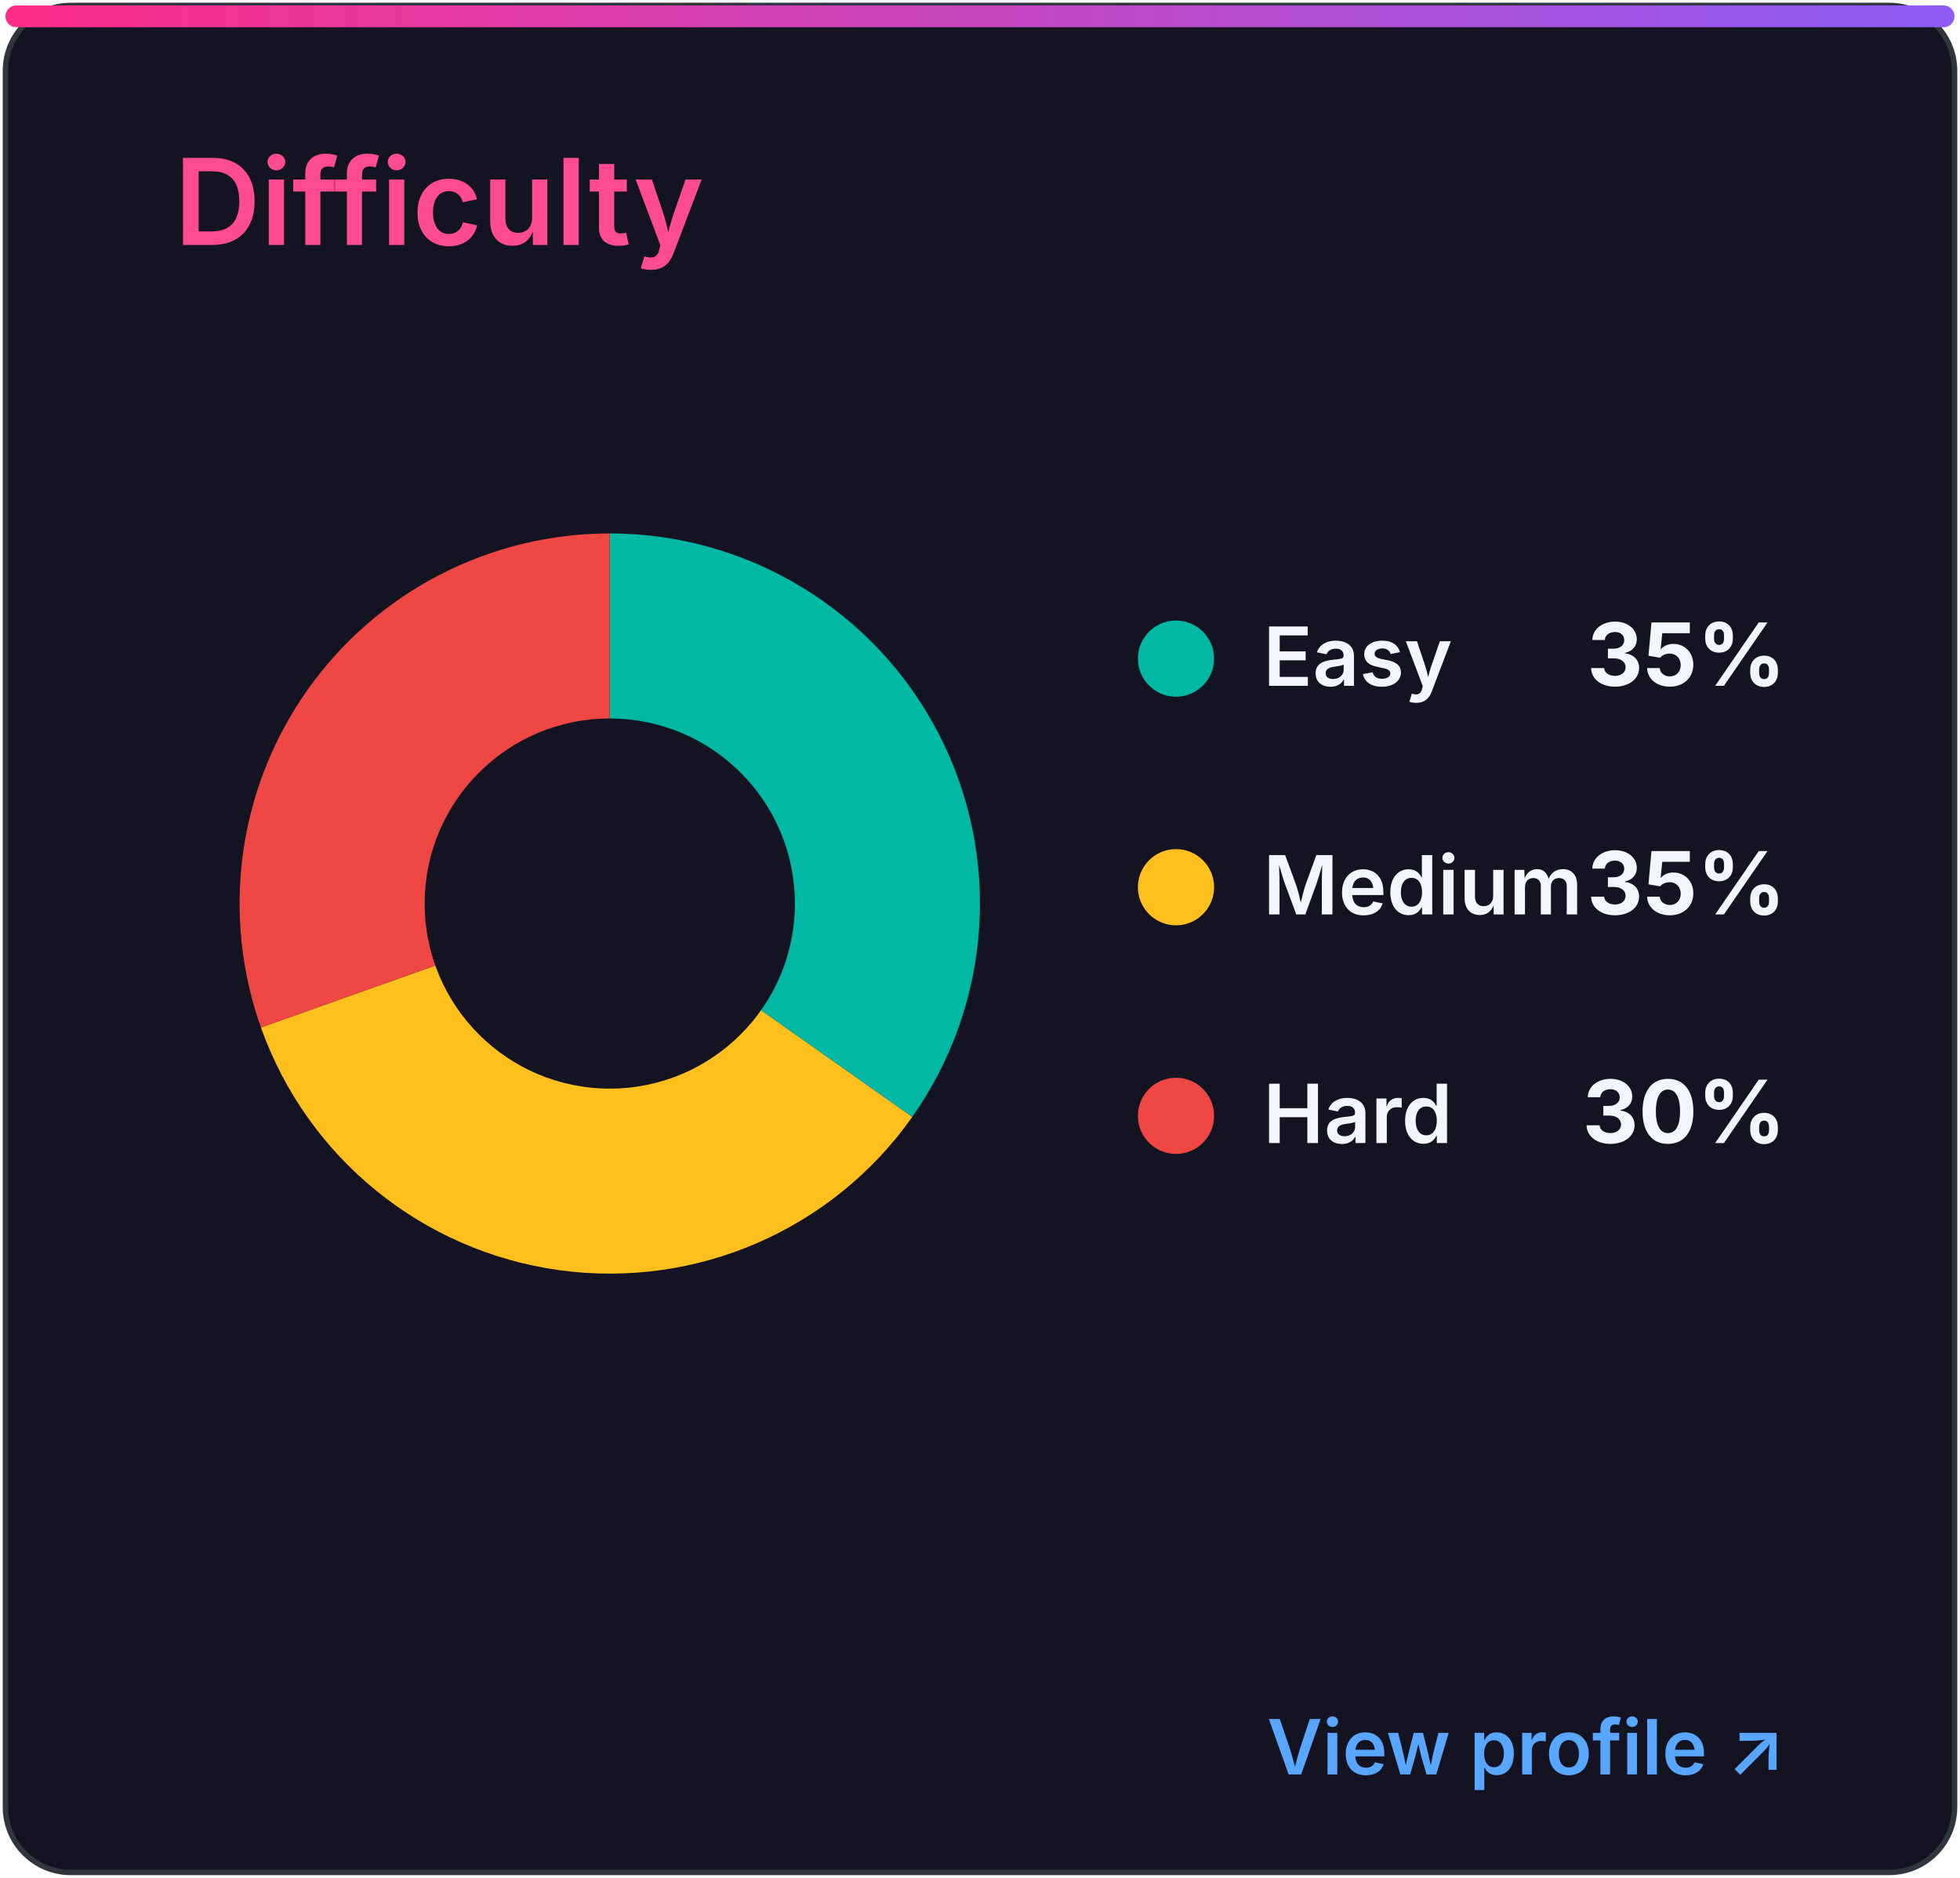
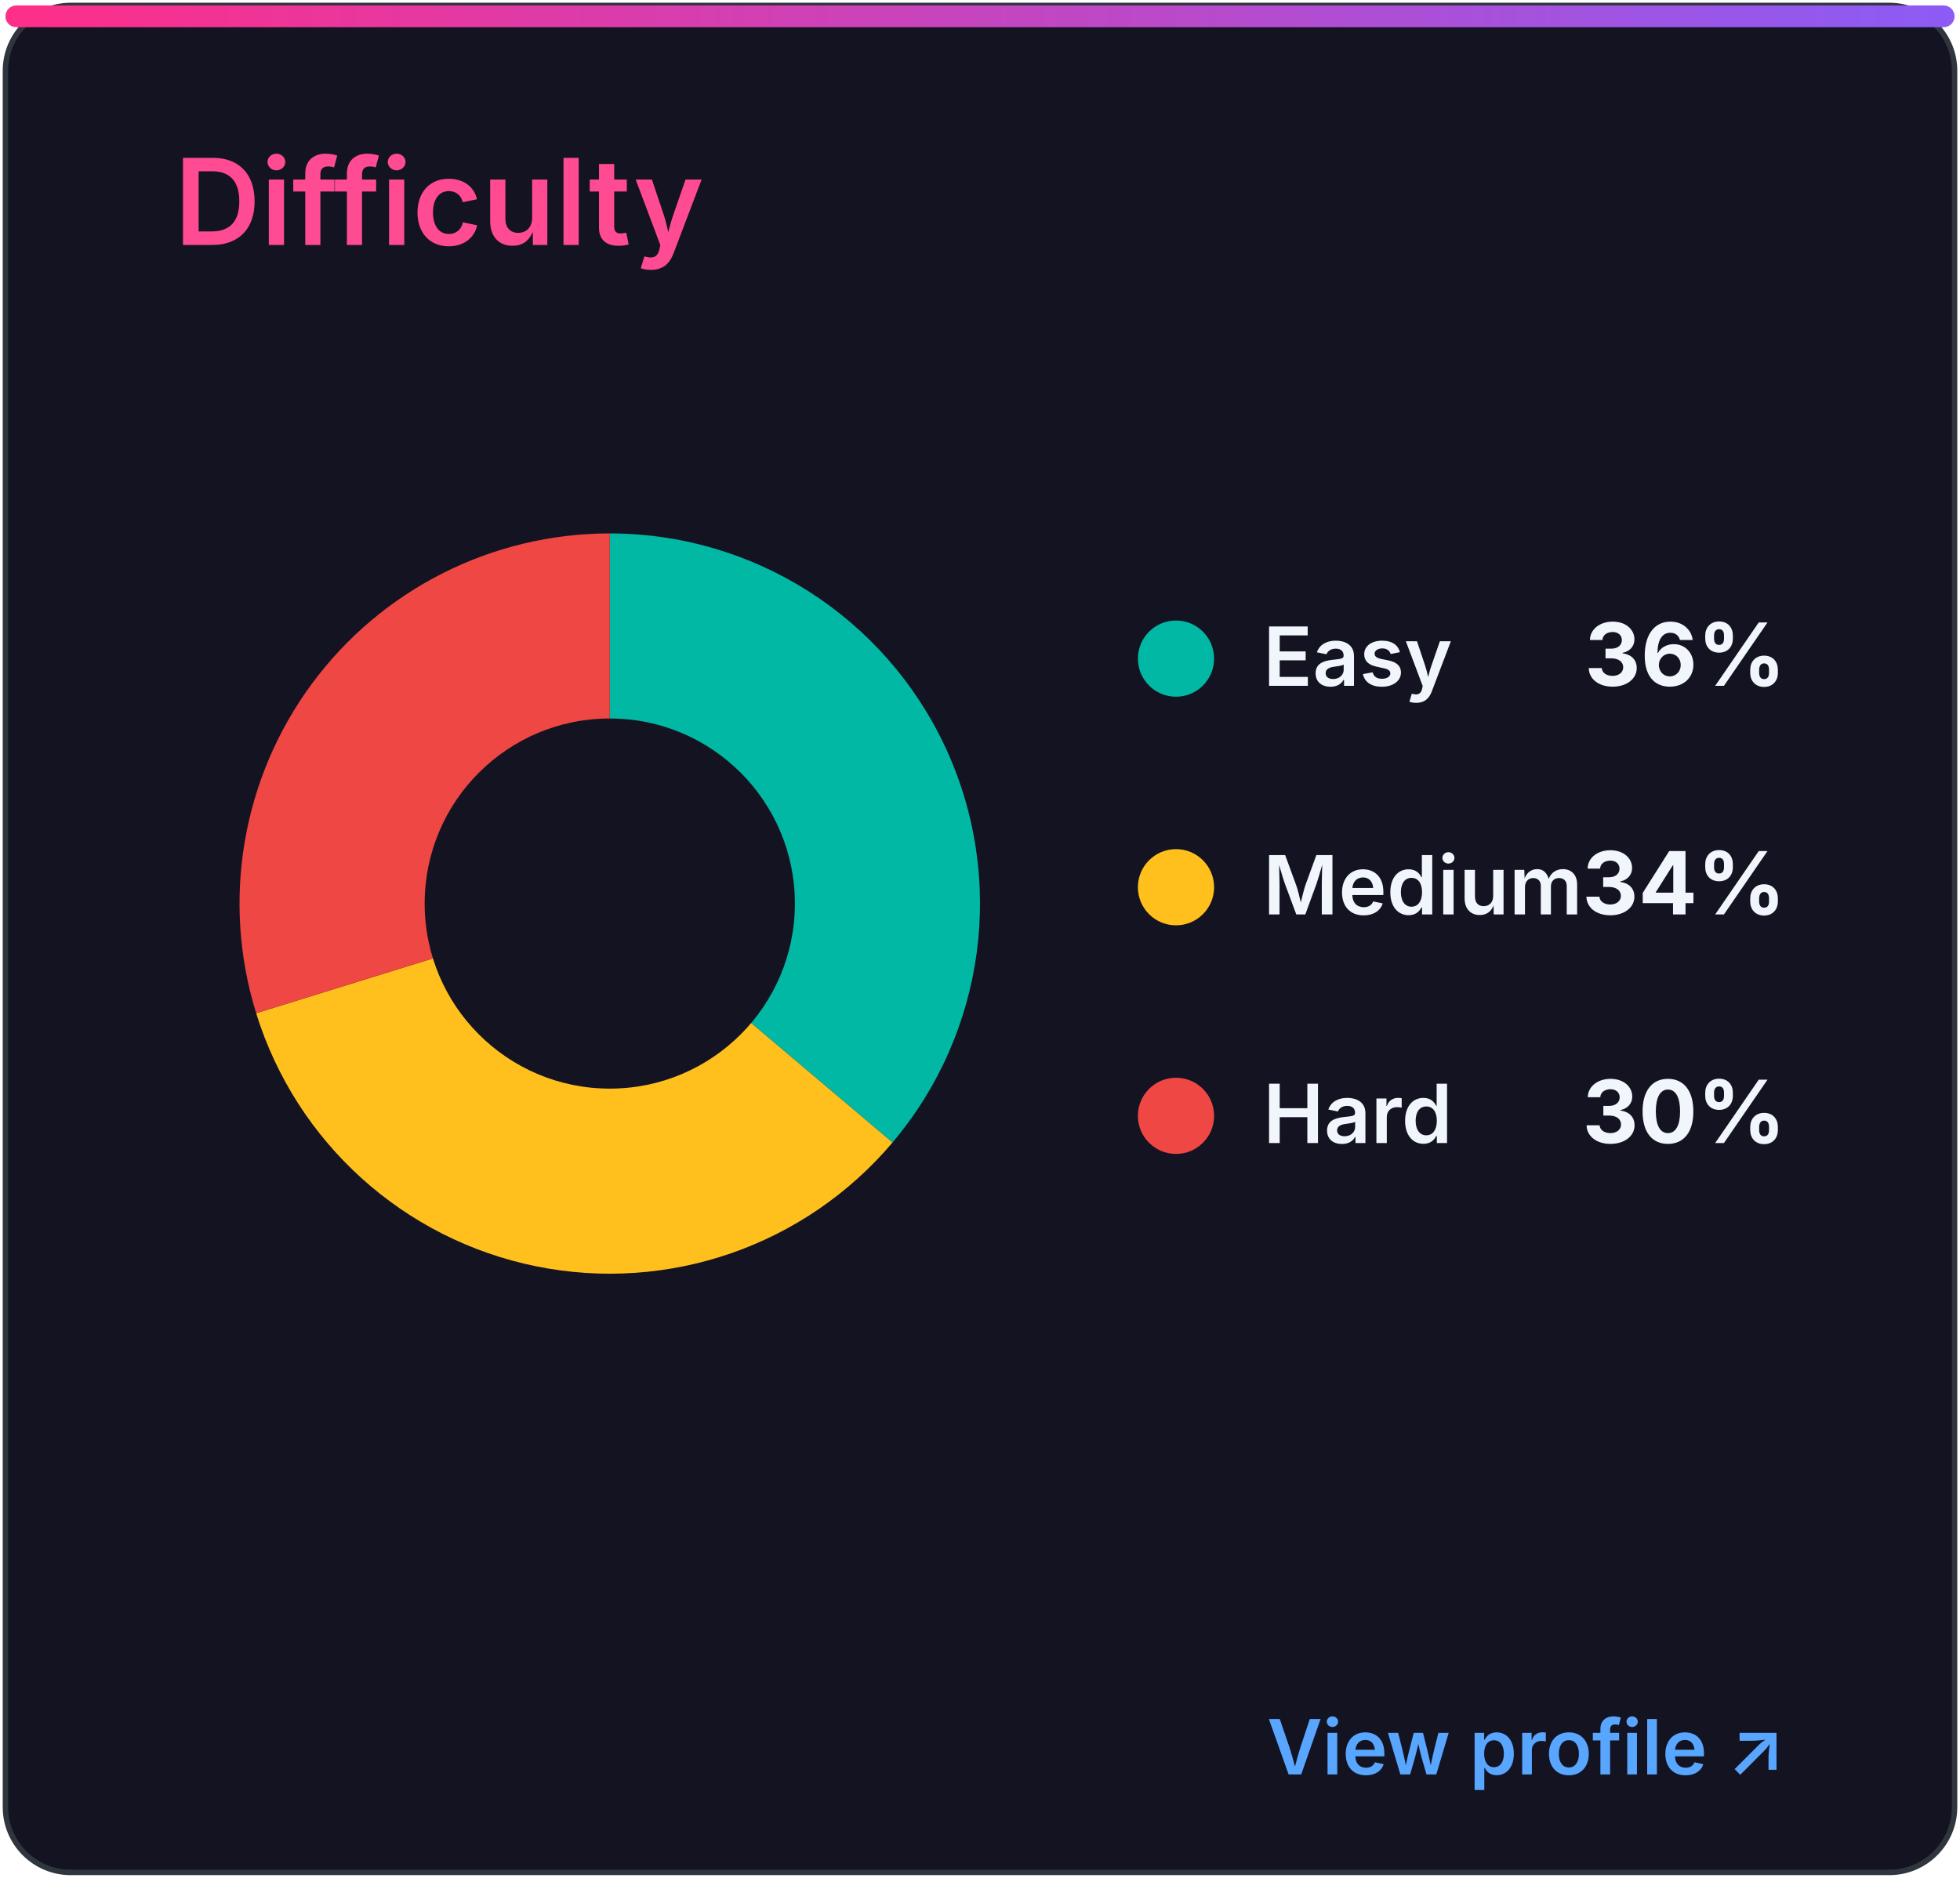
<svg xmlns="http://www.w3.org/2000/svg" width="360" height="345" viewBox="0 0 360 345" role="img" aria-labelledby="title desc">
  <defs>
    <linearGradient id="accent" x1="0" x2="1">
      <stop stop-color="#ff2e88" />
      <stop offset="1" stop-color="#8b5cf6" />
    </linearGradient>
    <clipPath id="bar">
      <rect x="32" y="82" width="296" height="8" rx="4" />
    </clipPath>
    <style>
.heading{font:600 22px -apple-system,BlinkMacSystemFont,'Segoe UI',sans-serif;fill:#ff4b91}
.eyebrow{font:600 10px -apple-system,BlinkMacSystemFont,'Segoe UI',sans-serif;letter-spacing:1.2px;fill:#8b949e}
.total{font:700 52px -apple-system,BlinkMacSystemFont,'Segoe UI',sans-serif;fill:#f0f6fc}
.metric{font:600 15px -apple-system,BlinkMacSystemFont,'Segoe UI',sans-serif;fill:#f0f6fc}
.count{font:700 16px -apple-system,BlinkMacSystemFont,'Segoe UI',sans-serif;fill:#f0f6fc}
.muted{font:500 13px -apple-system,BlinkMacSystemFont,'Segoe UI',sans-serif;fill:#8b949e}
.language{font:700 31px -apple-system,BlinkMacSystemFont,'Segoe UI',sans-serif;fill:#f0f6fc}
.link{font:600 14px -apple-system,BlinkMacSystemFont,'Segoe UI',sans-serif;fill:#58a6ff}
</style>
  </defs>
  <rect x="1" y="1" width="358" height="343" rx="12" fill="#141321" stroke="#30363d" />
  <rect x="1" y="1" width="358" height="4" rx="2" fill="url(#accent)" />
  <text x="32" y="45" class="heading">Difficulty</text>
-   <path d="M 112 166 L 112.00 98.00 A 68 68 0 0 1 167.55 205.21 Z" fill="#00b8a3" />
-   <path d="M 112 166 L 167.55 205.21 A 68 68 0 0 1 47.93 188.77 Z" fill="#ffc01e" />
-   <path d="M 112 166 L 47.93 188.77 A 68 68 0 0 1 112.00 98.00 Z" fill="#ef4743" />
+   <path d="M 112 166 L 112.00 98.00 A 68 68 0 0 1 163.93 209.90 Z" fill="#00b8a3" />
+   <path d="M 112 166 L 163.93 209.90 A 68 68 0 0 1 47.05 186.15 Z" fill="#ffc01e" />
+   <path d="M 112 166 L 47.05 186.15 A 68 68 0 0 1 112.00 98.00 Z" fill="#ef4743" />
  <circle cx="112" cy="166" r="34" fill="#141321" />
  <circle cx="216" cy="121" r="7" fill="#00b8a3" />
  <text x="232" y="126" class="metric">Easy</text>
-   <text x="328" y="126" class="count" text-anchor="end">35%</text>
+   <text x="328" y="126" class="count" text-anchor="end">36%</text>
  <circle cx="216" cy="163" r="7" fill="#ffc01e" />
  <text x="232" y="168" class="metric">Medium</text>
-   <text x="328" y="168" class="count" text-anchor="end">35%</text>
+   <text x="328" y="168" class="count" text-anchor="end">34%</text>
  <circle cx="216" cy="205" r="7" fill="#ef4743" />
  <text x="232" y="210" class="metric">Hard</text>
  <text x="328" y="210" class="count" text-anchor="end">30%</text>
  <text x="328" y="326" class="link" text-anchor="end">View profile ↗</text>
</svg>
